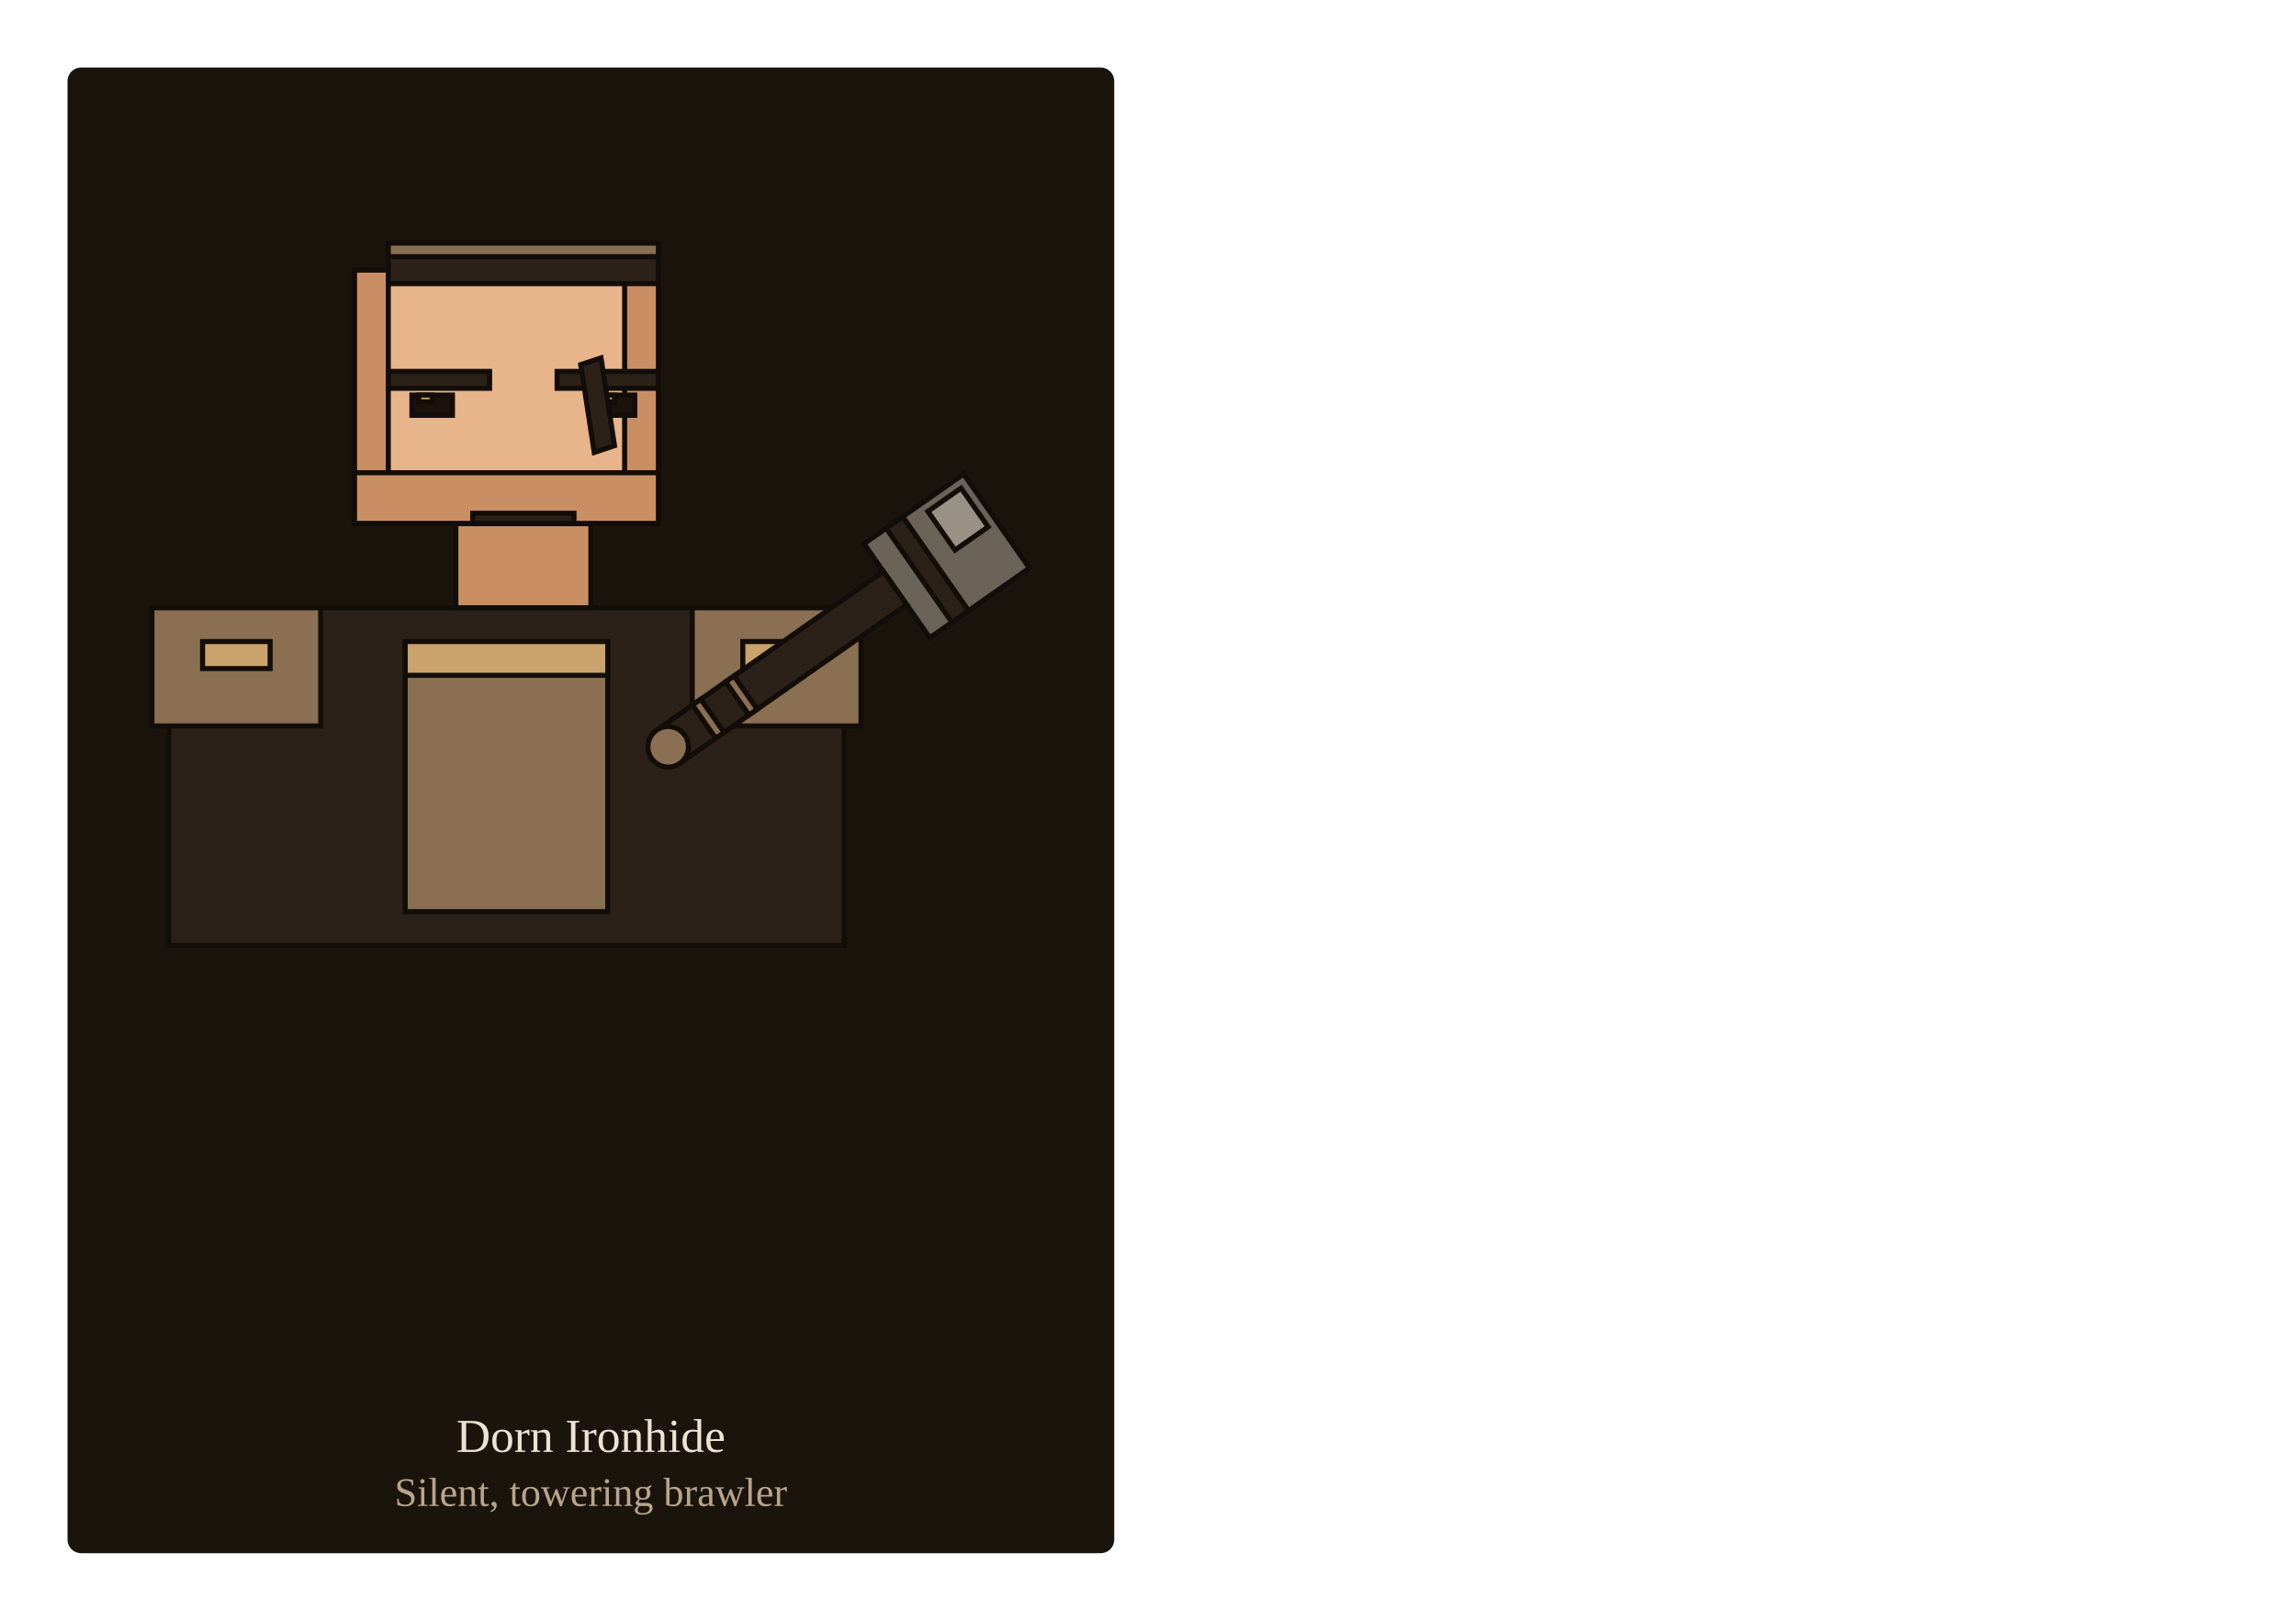
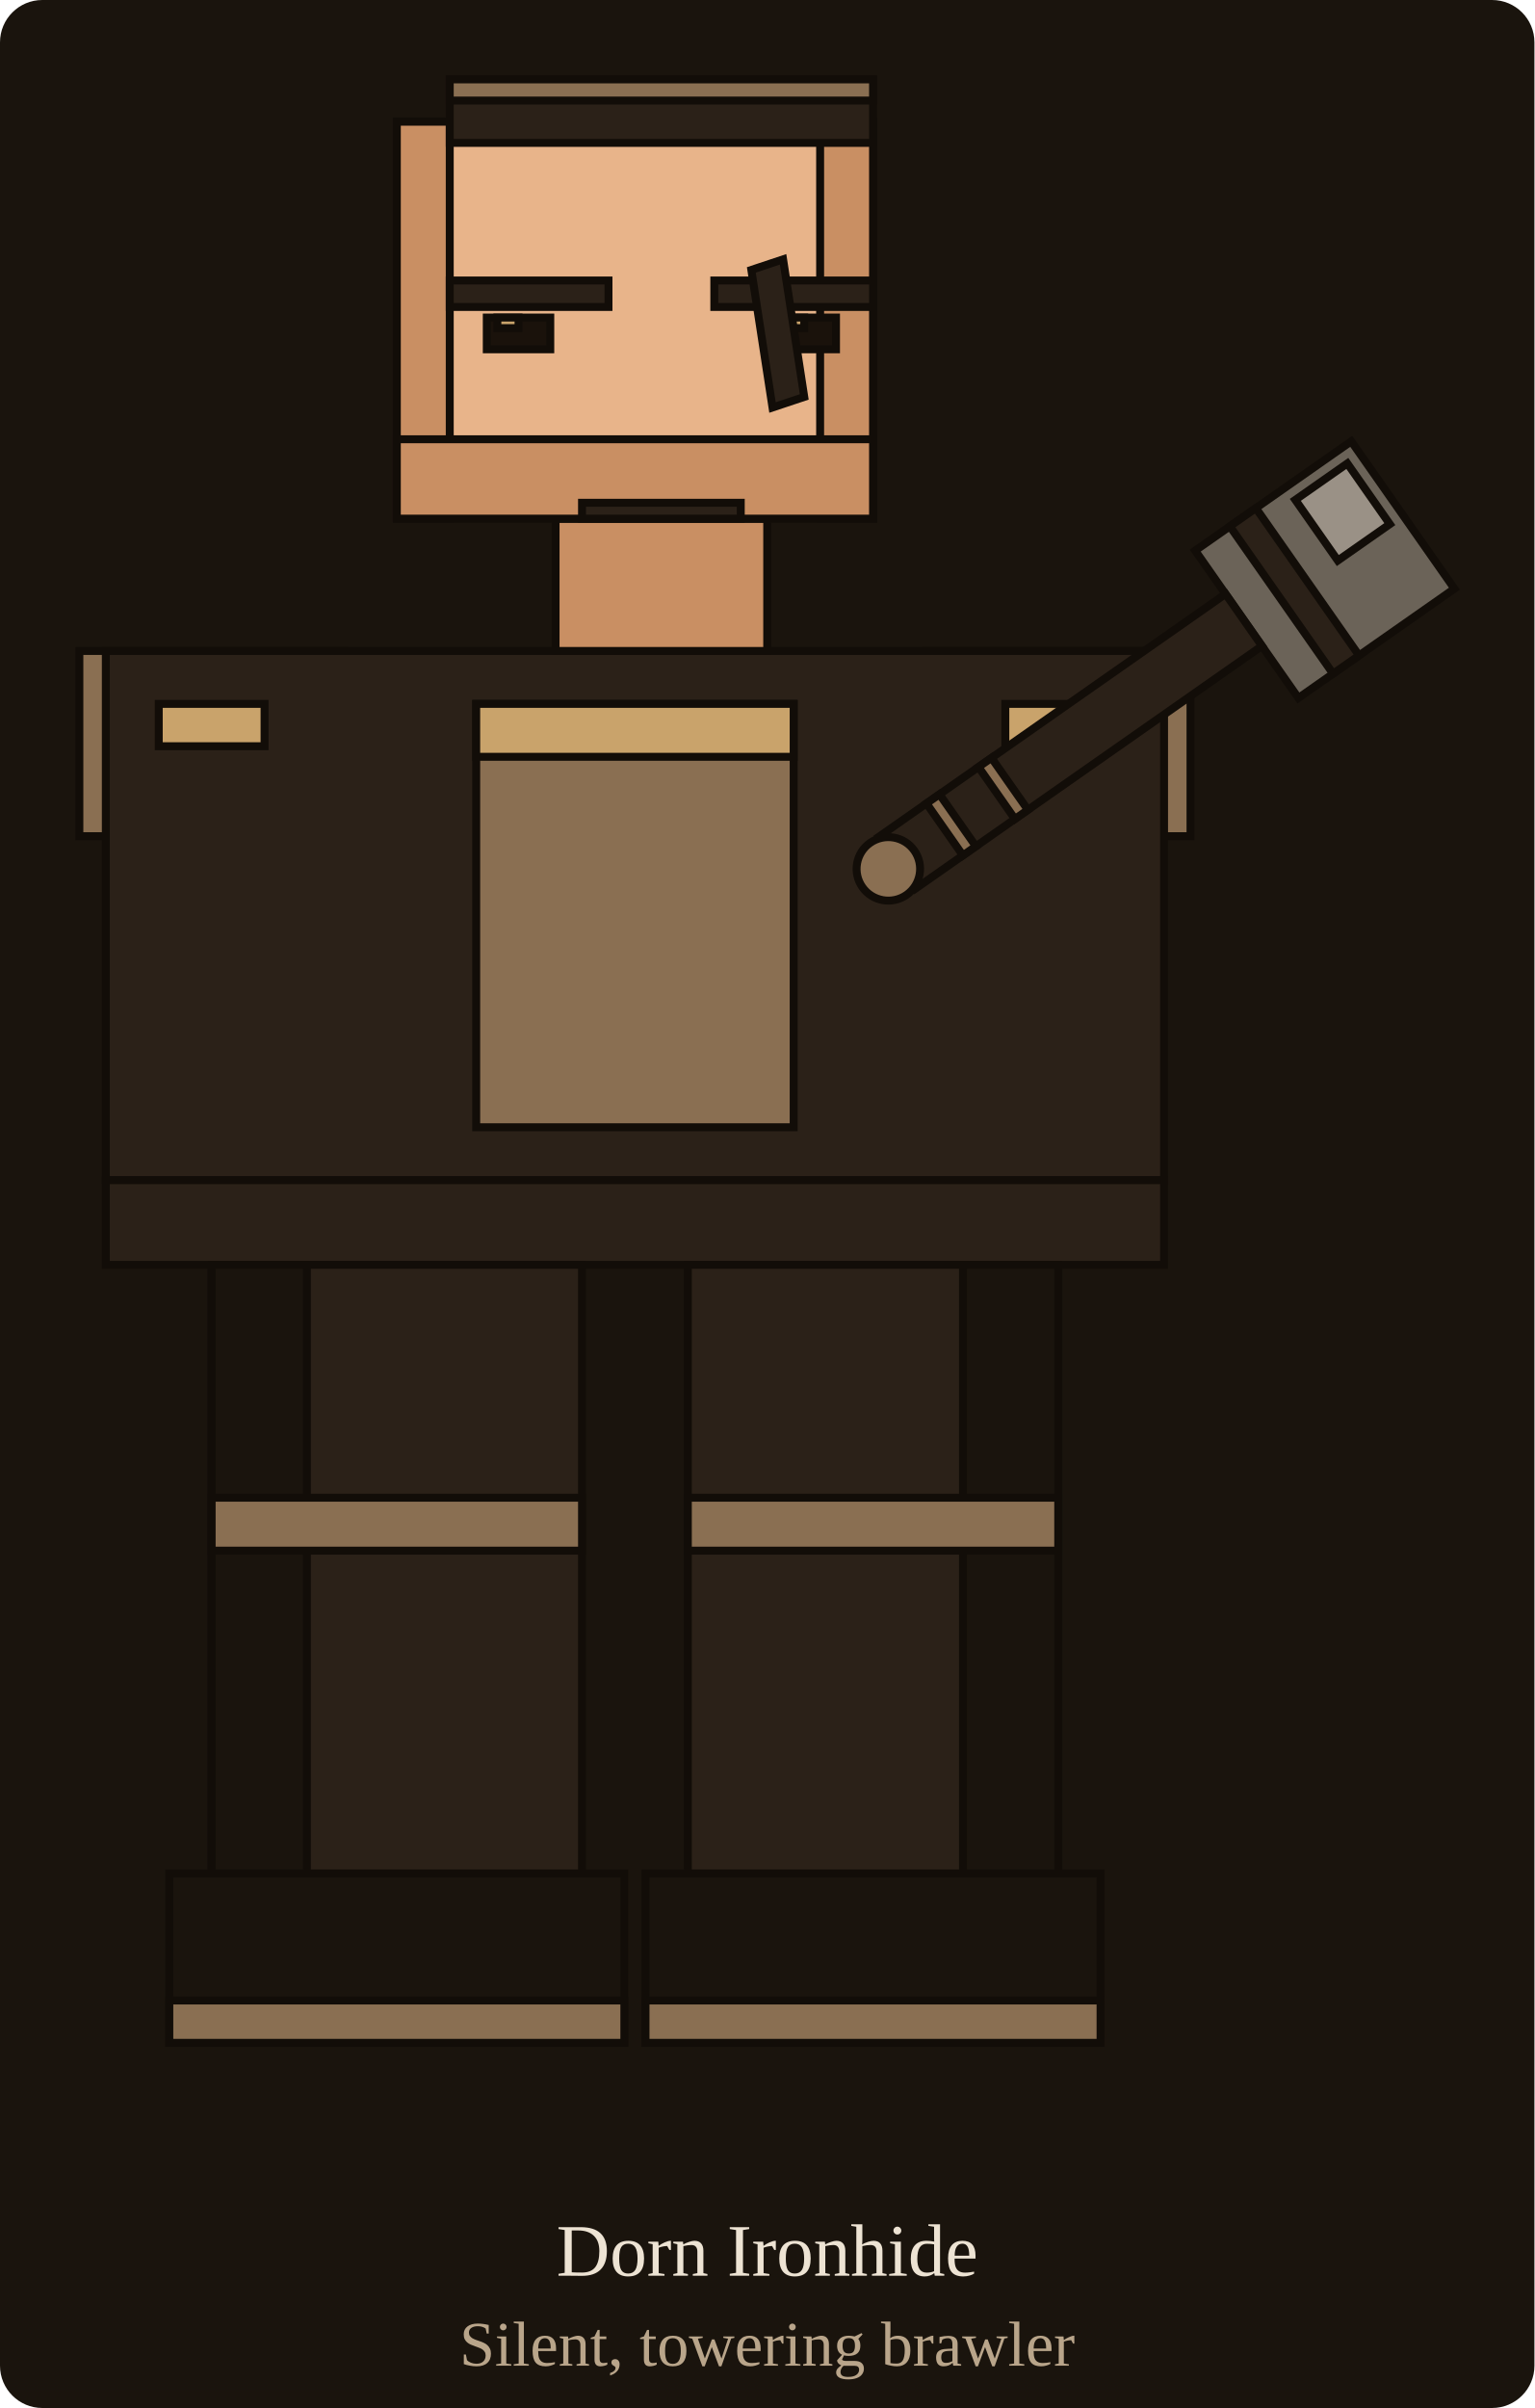
- <svg width="100%" viewBox="0 0 680 480" role="img">
-   <rect x="20" y="20" width="310" height="440" rx="4" fill="#1A140D" />
-   <g transform="translate(60,40)" stroke="#120D08" stroke-width="1.5">
-     <rect x="-10" y="140" width="200" height="100" fill="#2B2118" />
+ <svg width="100%" viewBox="0 0 290 455" role="img">
+   <rect x="0" y="0" width="290" height="455" rx="8" fill="#1A140D" />
+   <g transform="translate(30,-17)" stroke="#120D08" stroke-width="1.5">
    <rect x="-15" y="140" width="50" height="35" fill="#8A6F52" />
    <rect x="145" y="140" width="50" height="35" fill="#8A6F52" />
+     <rect x="-10" y="140" width="200" height="100" fill="#2B2118" />
    <rect x="0" y="150" width="20" height="8" fill="#C9A36B" />
    <rect x="160" y="150" width="20" height="8" fill="#C9A36B" />
    <rect x="60" y="150" width="60" height="80" fill="#8A6F52" />
    <rect x="60" y="150" width="60" height="10" fill="#C9A36B" />
    <rect x="75" y="115" width="40" height="25" fill="#C98F63" />
    <rect x="45" y="40" width="90" height="75" fill="#E8B48A" />
    <rect x="45" y="40" width="10" height="75" fill="#C98F63" />
    <rect x="125" y="40" width="10" height="75" fill="#C98F63" />
    <rect x="45" y="100" width="90" height="15" fill="#C98F63" />
    <rect x="55" y="32" width="80" height="12" fill="#2B2118" />
    <rect x="55" y="32" width="80" height="4" fill="#8A6F52" />
    <rect x="55" y="70" width="30" height="5" fill="#2B2118" />
    <rect x="105" y="70" width="30" height="5" fill="#2B2118" />
    <rect x="62" y="77" width="12" height="6" fill="#1A120B" />
    <rect x="64" y="77" width="4" height="2" fill="#C9A36B" />
    <rect x="116" y="77" width="12" height="6" fill="#1A120B" />
    <rect x="118" y="77" width="4" height="2" fill="#C9A36B" />
    <polygon points="112,68 118,66 122,92 116,94" fill="#2B2118" />
    <rect x="80" y="112" width="30" height="3" fill="#2B2118" />
+     <rect x="-10" y="240" width="200" height="16" fill="#2B2118" />
+     <rect x="10" y="256" width="70" height="115" fill="#2B2118" />
+     <rect x="10" y="256" width="18" height="115" fill="#1A140D" />
+     <rect x="100" y="256" width="70" height="115" fill="#2B2118" />
+     <rect x="152" y="256" width="18" height="115" fill="#1A140D" />
+     <rect x="10" y="300" width="70" height="10" fill="#8A6F52" />
+     <rect x="100" y="300" width="70" height="10" fill="#8A6F52" />
+     <rect x="2" y="371" width="86" height="32" fill="#1A140D" />
+     <rect x="92" y="371" width="86" height="32" fill="#1A140D" />
+     <rect x="2" y="395" width="86" height="8" fill="#8A6F52" />
+     <rect x="92" y="395" width="86" height="8" fill="#8A6F52" />
    <g transform="rotate(55 151 172)">
      <rect x="135" y="70" width="34" height="36" fill="#6B6358" />
      <rect x="138" y="73" width="14" height="12" fill="#9A9186" />
      <rect x="135" y="92" width="34" height="6" fill="#2B2118" />
      <rect x="145" y="106" width="12" height="80" fill="#2B2118" />
      <rect x="145" y="160" width="12" height="3" fill="#8A6F52" />
      <rect x="145" y="172" width="12" height="3" fill="#8A6F52" />
      <circle cx="151" cy="188" r="6" fill="#8A6F52" />
    </g>
  </g>
-   <text x="175" y="430" text-anchor="middle" font-size="14" font-weight="500" fill="#EDE3D3">Dorn Ironhide</text>
-   <text x="175" y="446" text-anchor="middle" font-size="12" fill="#B9A58A">Silent, towering brawler</text>
+   <text x="145" y="430" text-anchor="middle" font-size="14" font-weight="500" fill="#EDE3D3">Dorn Ironhide</text>
+   <text x="145" y="447" text-anchor="middle" font-size="12" fill="#B9A58A">Silent, towering brawler</text>
</svg>
